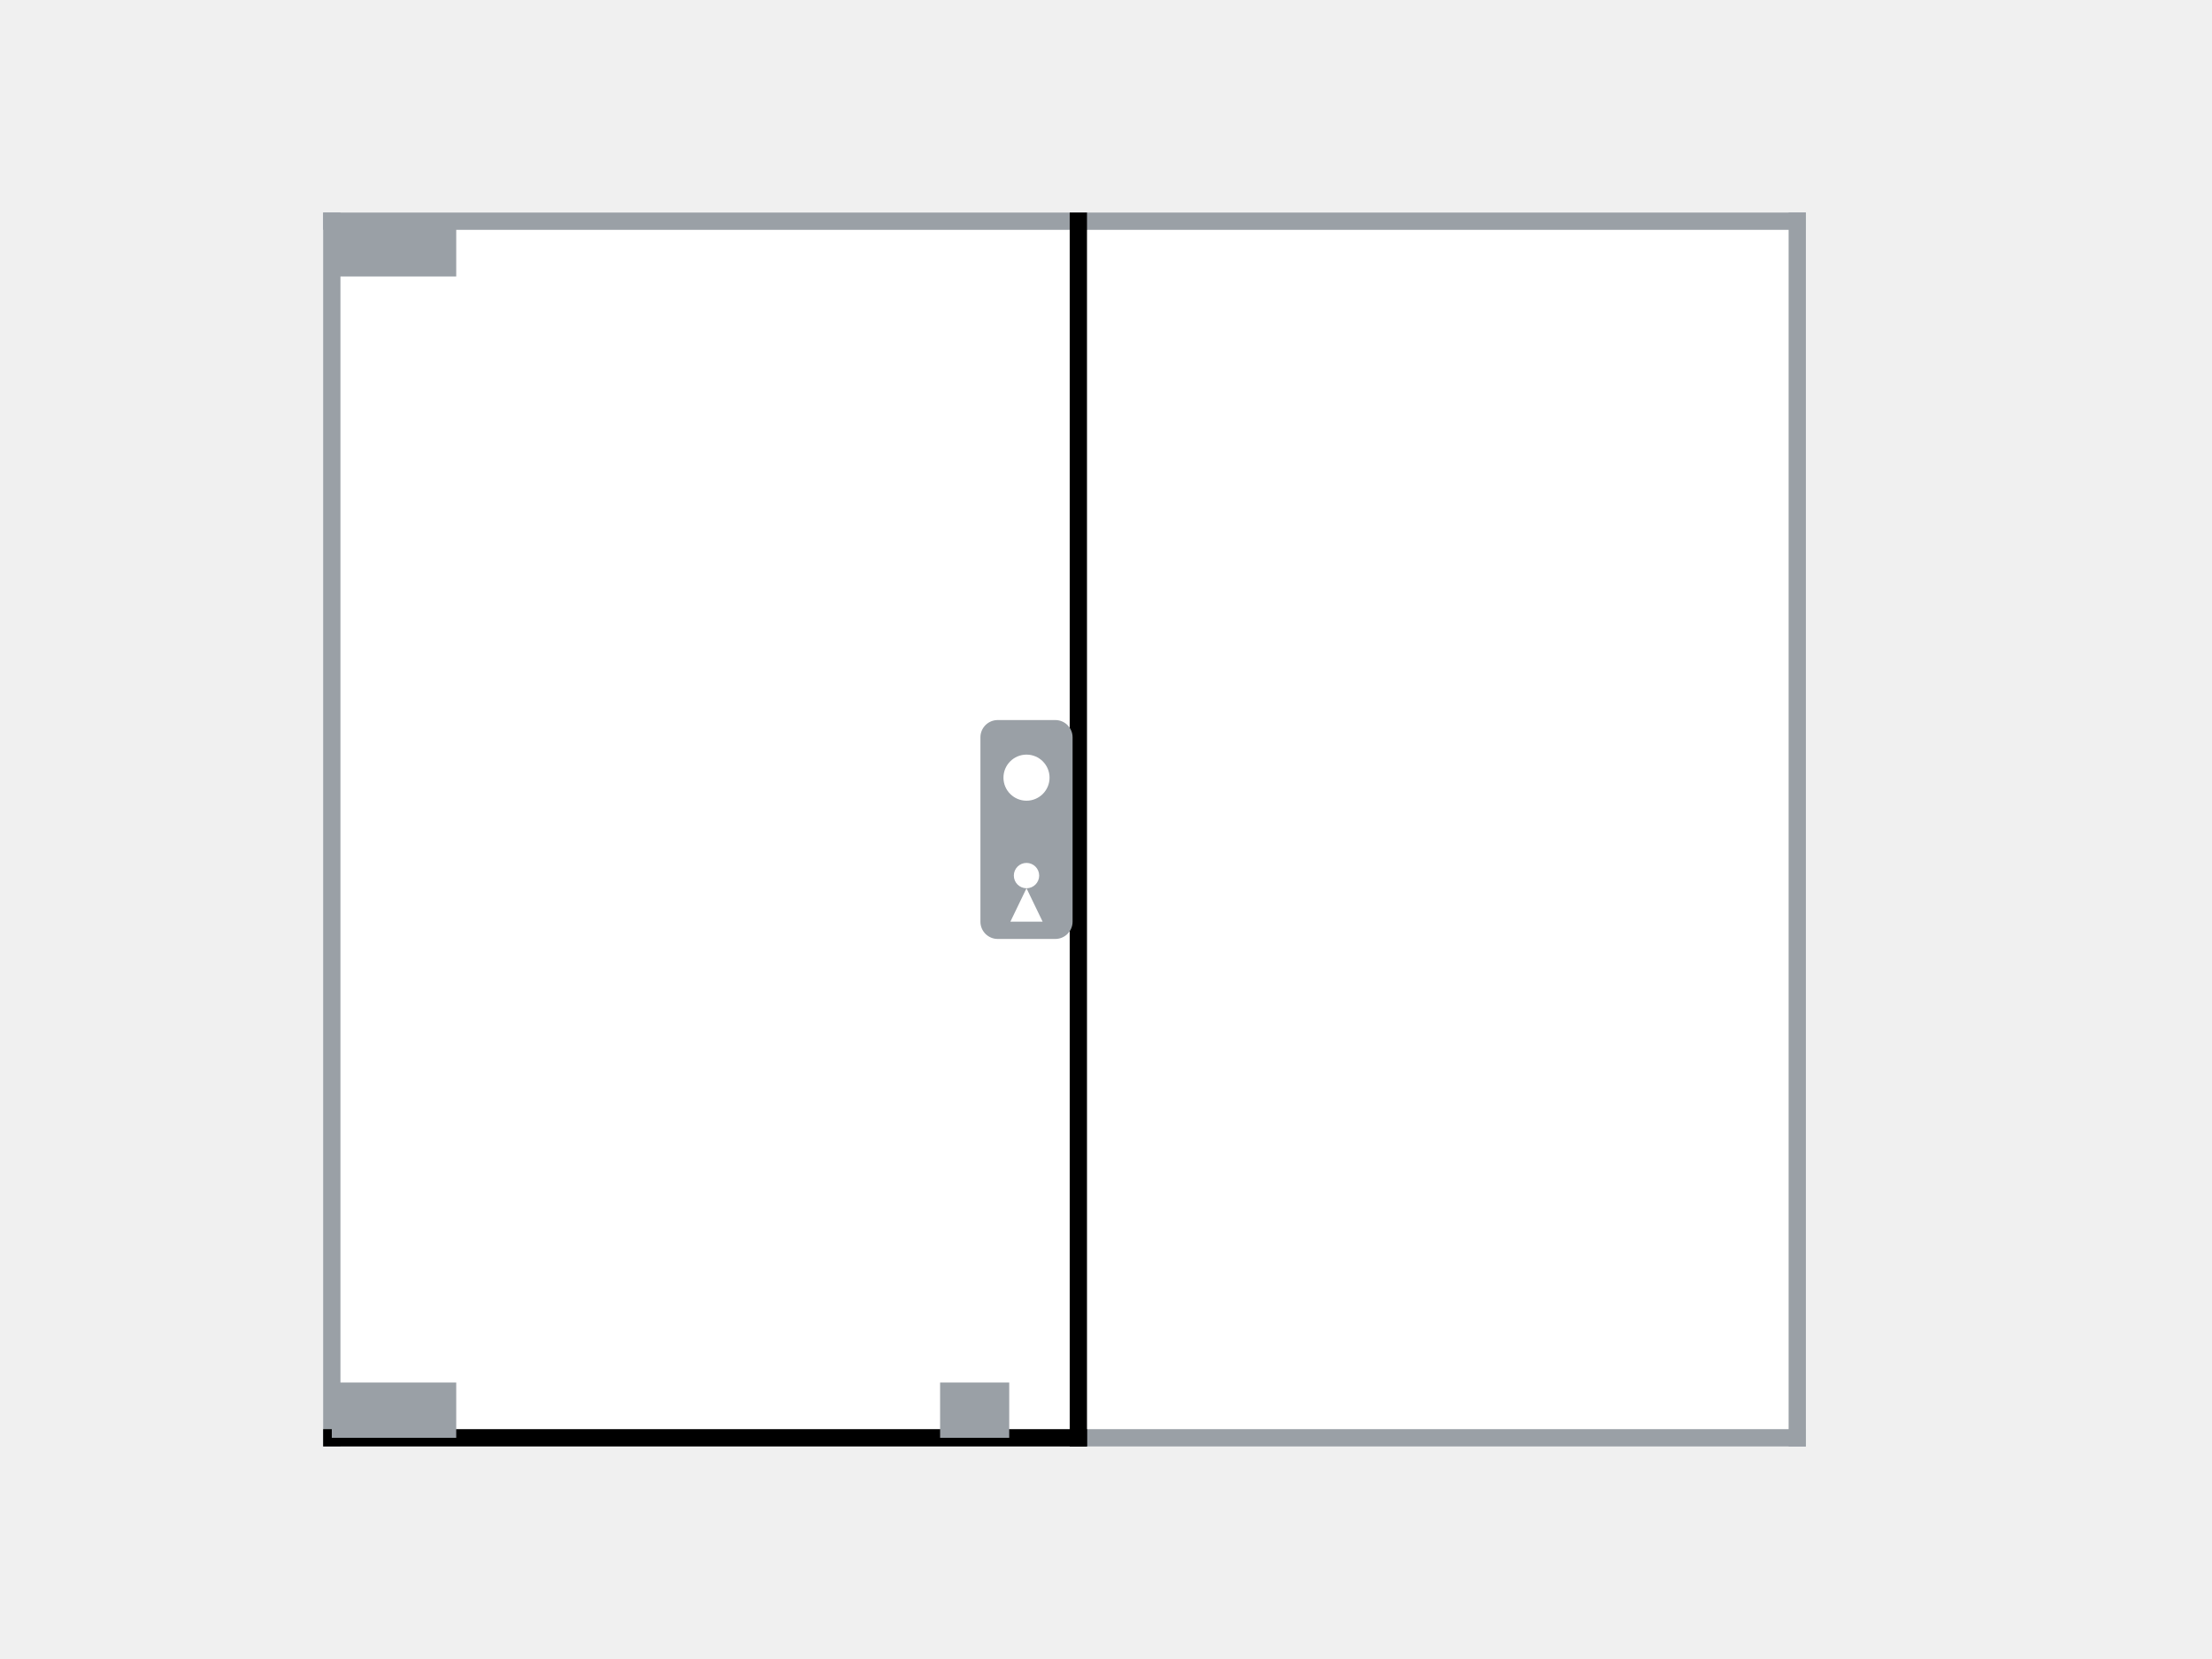
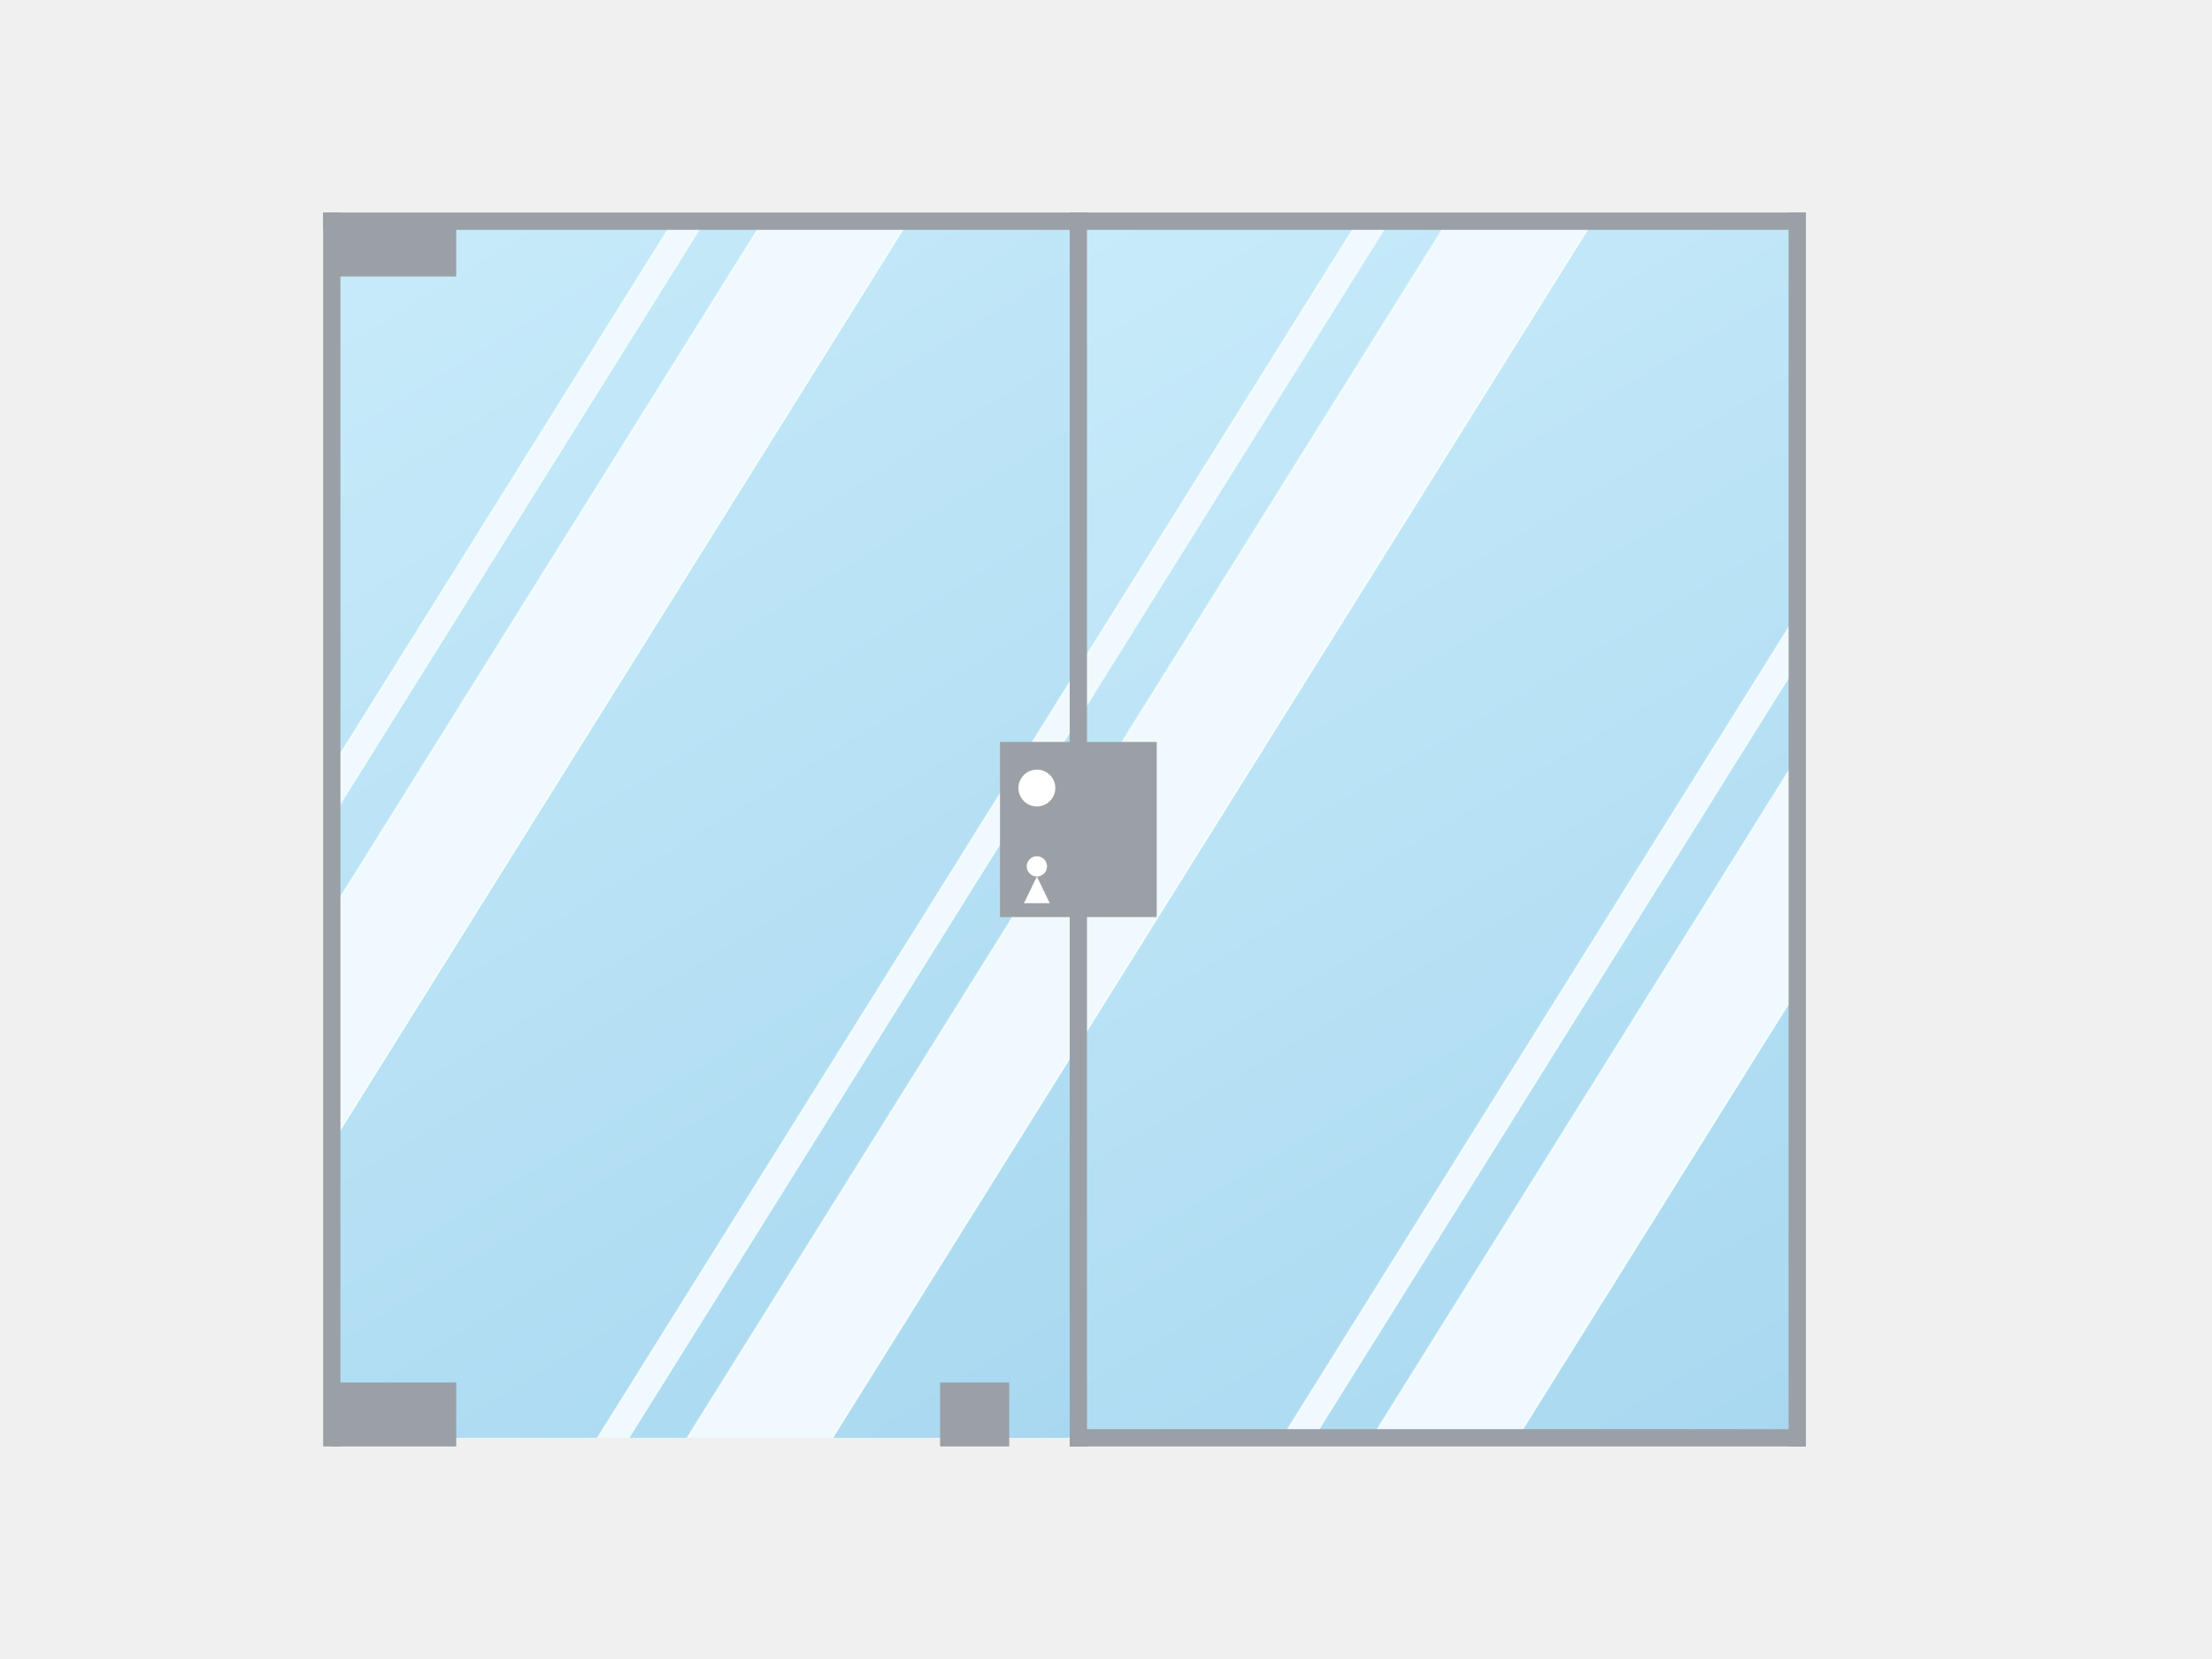
<svg xmlns="http://www.w3.org/2000/svg" width="320" height="240" viewBox="0 0 320 240" fill="none" aria-labelledby="title">
  <defs>
    <symbol id="fechadura" viewBox="0 0 18 40">
-       <rect x="1" y="1" width="16" height="38" rx="3" fill="currentColor" />
+       <rect x="1" y="1" width="16" height="38" fill="currentColor" />
      <circle cx="9" cy="11" r="4" fill="#fff" />
      <circle cx="9" cy="28" r="2.2" fill="#fff" />
      <path d="M9 30.2 L6.2 36 L11.8 36 Z" fill="#fff" />
    </symbol>
+     <symbol id="contra-fechadura" viewBox="0 0 18 40">
+       <rect x="1" y="1" width="16" height="38" fill="currentColor" />
+     </symbol>
+     <pattern id="glass-incolor-stripes" patternUnits="userSpaceOnUse" width="84" height="56" patternTransform="rotate(32 42 28)">
+       <rect width="84" height="56" fill="none" />
+       <g fill="#F0FAFE">
+         <rect x="7" y="-12" width="4" height="80" />
+         <rect x="18" y="-12" width="18" height="80" />
+       </g>
+     </pattern>
+     <linearGradient id="glass-grad-esq" gradientUnits="userSpaceOnUse" x1="48" y1="32" x2="156" y2="208">
+       <stop offset="0%" stop-color="#C8EBFA" />
+       <stop offset="100%" stop-color="#A8D8F0" />
+     </linearGradient>
+     <linearGradient id="glass-grad-dir" gradientUnits="userSpaceOnUse" x1="156" y1="32" x2="260" y2="208">
+       <stop offset="0%" stop-color="#C8EBFA" />
+       <stop offset="100%" stop-color="#A8D8F0" />
+     </linearGradient>
+     <clipPath id="vidro-esq">
+       <rect x="48" y="32" width="108" height="176" />
+     </clipPath>
+     <clipPath id="vidro-dir">
+       <rect x="156" y="32" width="104" height="176" />
+     </clipPath>
  </defs>
-   <rect x="48" y="32" width="108" height="176" fill="#fff" />
-   <rect x="156" y="32" width="104" height="176" fill="#fff" />
+   <g clip-path="url(#vidro-esq)">
+     <rect x="48" y="32" width="108" height="176" fill="url(#glass-grad-esq)" />
+     <rect x="48" y="32" width="108" height="176" fill="url(#glass-incolor-stripes)" />
+   </g>
+   <g clip-path="url(#vidro-dir)">
+     <rect x="156" y="32" width="104" height="176" fill="url(#glass-grad-dir)" />
+     <rect x="156" y="32" width="104" height="176" fill="url(#glass-incolor-stripes)" />
+   </g>
  <g stroke="#9AA0A6" stroke-width="2.5" stroke-linecap="square">
    <line x1="48" y1="32" x2="48" y2="208" />
    <line x1="48" y1="32" x2="156" y2="32" />
    <line x1="260" y1="32" x2="260" y2="208" />
    <line x1="156" y1="32" x2="260" y2="32" />
    <line x1="156" y1="208" x2="260" y2="208" />
-   </g>
-   <g stroke="#000" stroke-width="2.5" stroke-linecap="square">
    <line x1="156" y1="32" x2="156" y2="208" />
-     <line x1="48" y1="208" x2="156" y2="208" />
  </g>
  <g color="#9AA0A6">
    <rect x="48" y="32" width="18" height="8" fill="currentColor" />
-     <rect x="48" y="200" width="18" height="8" fill="currentColor" />
-     <rect x="136" y="200" width="10" height="8" fill="currentColor" />
-     <use href="#fechadura" x="141" y="103" width="15" height="34" />
+     <rect x="48" y="200" width="18" height="9.25" fill="currentColor" />
+     <rect x="136" y="200" width="10" height="9.25" fill="currentColor" />
+     <use href="#fechadura" x="144" y="106.4" width="12" height="27.2" />
+     <use href="#contra-fechadura" x="156" y="106.4" width="12" height="27.2" />
  </g>
</svg>
